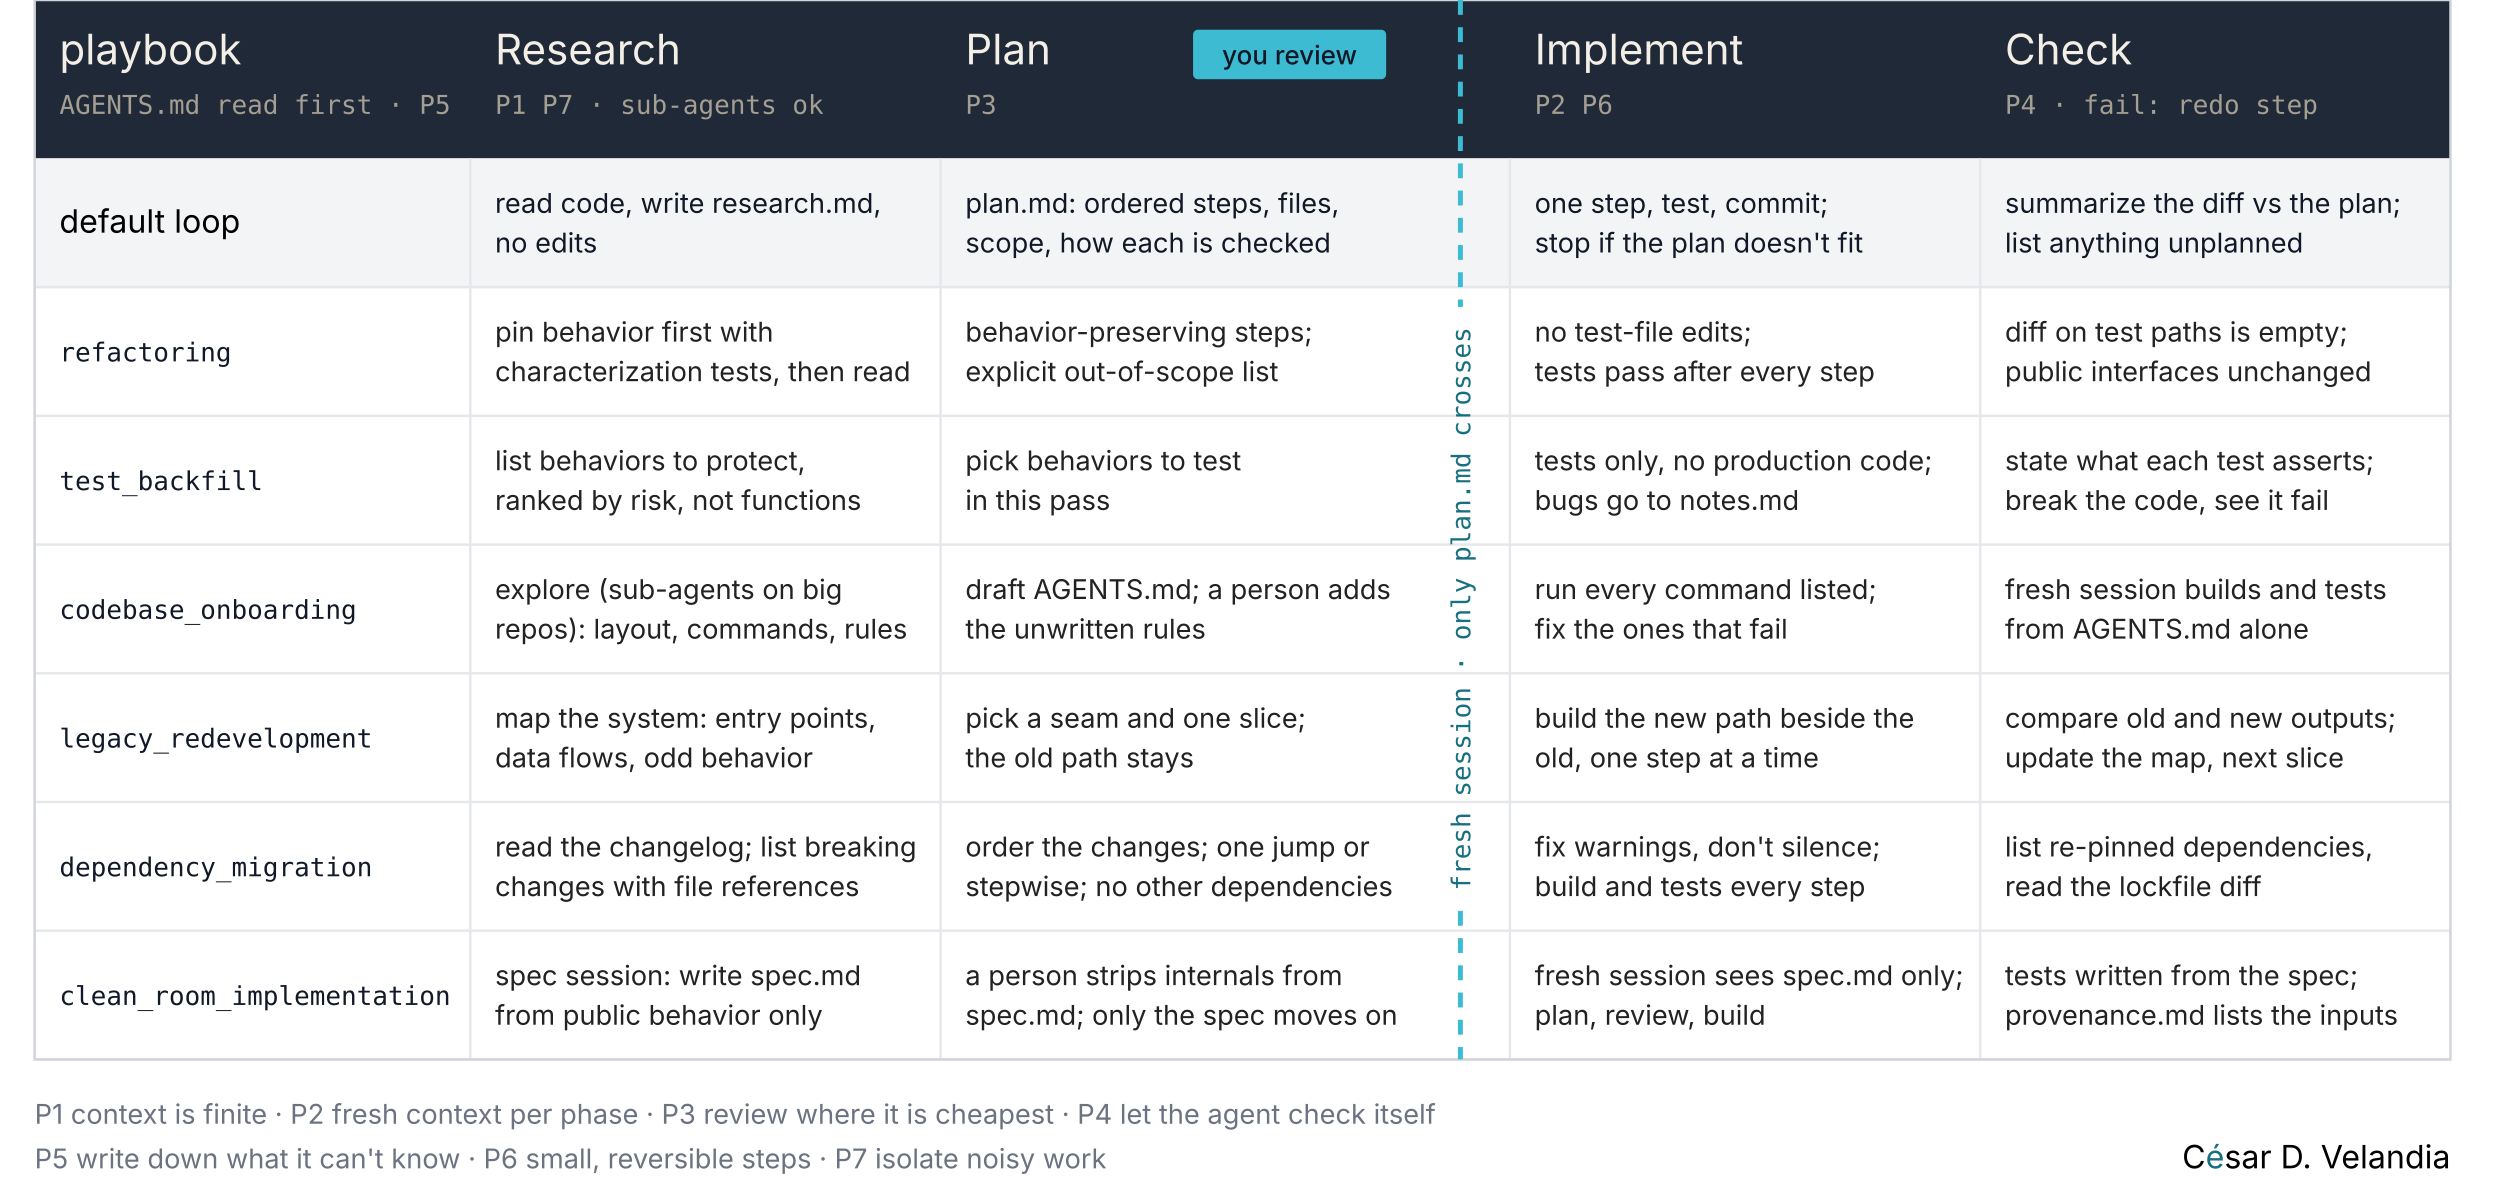
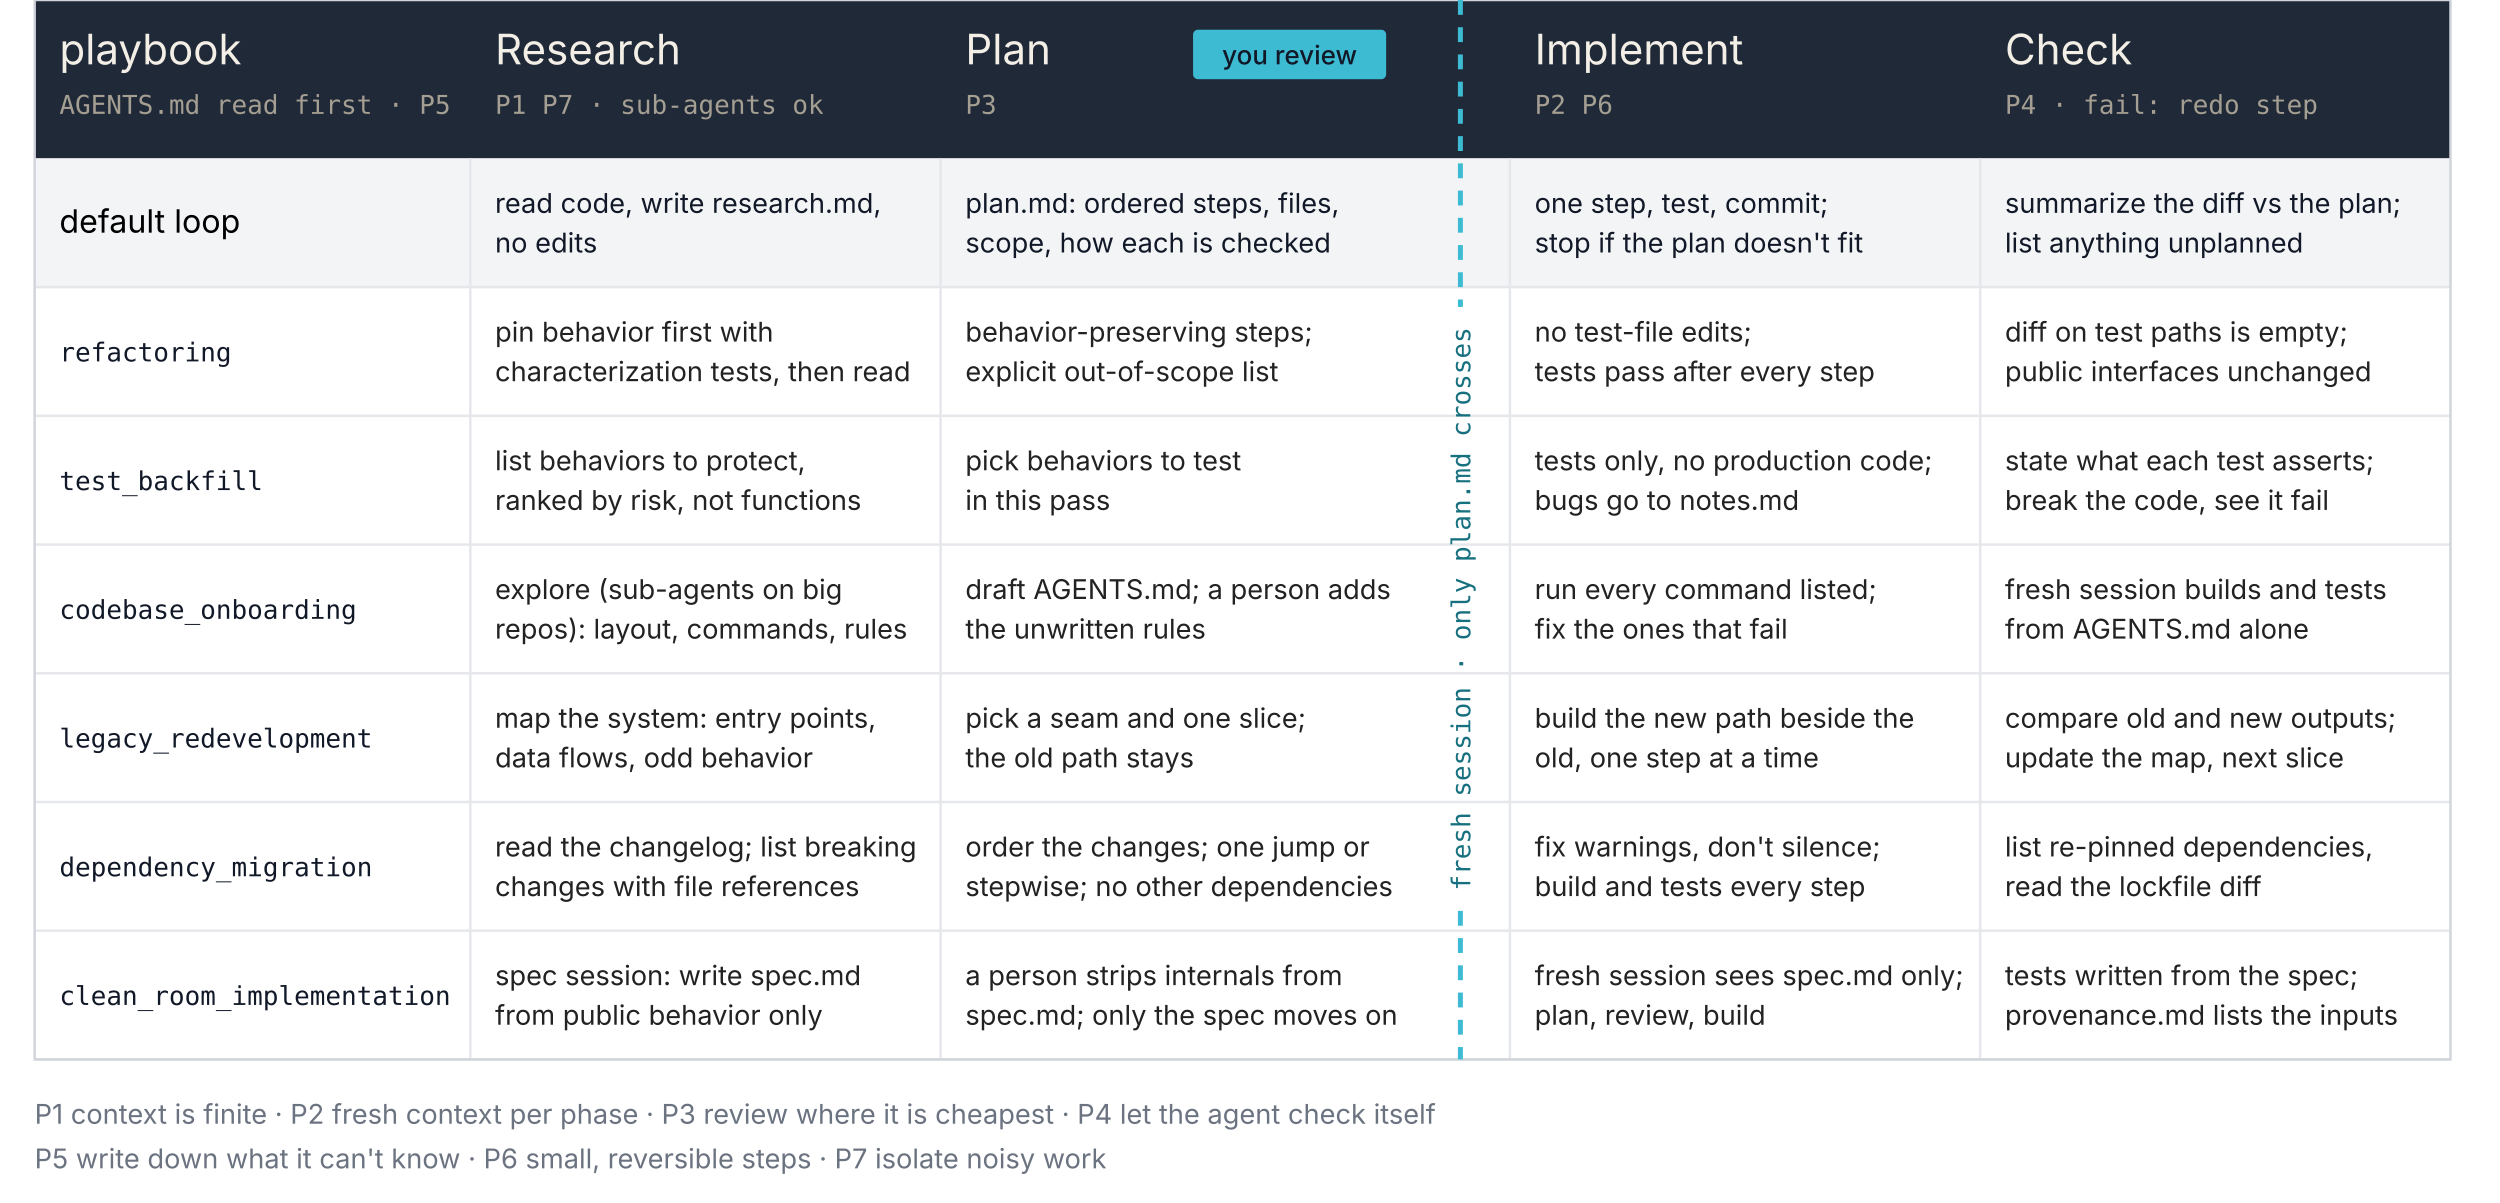
<svg xmlns="http://www.w3.org/2000/svg" viewBox="0 0 1010 486" width="1010" height="486" role="img" aria-labelledby="t d">
  <style>
    .bg{fill:#ffffff}.hd{fill:#1f2937}.row0{fill:#f3f4f6}
    .hl{stroke:#e5e7eb;stroke-width:1}.vl{stroke:#e5e7eb;stroke-width:1}.frame{fill:none;stroke:#d1d5db;stroke-width:1}
    .hn{font:400 17px "Alata","Inter","Helvetica Neue",Arial,sans-serif;fill:#f3eee6}
    .hm{font:400 10.5px "JetBrains Mono",ui-monospace,Menlo,Consolas,monospace;fill:#a59e92}
    .rl{font:400 10.5px "JetBrains Mono",ui-monospace,Menlo,Consolas,monospace;fill:#111827}
    .rl0{font:400 13px "Alata","Inter","Helvetica Neue",Arial,sans-serif;fill:#000000}
    .c{font:400 11px "Inter","Helvetica Neue",Arial,sans-serif;fill:#222222}
    .c0{font:400 11px "Inter","Helvetica Neue",Arial,sans-serif;fill:#111827}
    .ft{font:400 11px "Inter","Helvetica Neue",Arial,sans-serif;fill:#6b7280}
    .bnd{stroke:#3dbbd2;stroke-width:2;stroke-dasharray:6 5;fill:none}
    .bt{font:500 10.5px "JetBrains Mono",ui-monospace,Menlo,Consolas,monospace;fill:#17707f}
    .badge{fill:#3dbbd2}.bdt{font:500 10.5px "Inter","Helvetica Neue",Arial,sans-serif;fill:#111827}
    .sig{font:400 13px "Alata","Inter","Helvetica Neue",Arial,sans-serif;fill:#000000}.acc{fill:#17707f}
    @media (prefers-color-scheme: dark){
      .bg{fill:#262421}.hd{fill:#1d1b19}.row0{fill:#302d29}
      .hl,.vl{stroke:#45413b}.frame{stroke:#45413b}
      .rl,.c0{fill:#e6e0d6}.rl0,.sig{fill:#f3eee6}.c{fill:#ddd6ca}.ft{fill:#a59e92}
      .bnd{stroke:#56c8dd}.bt{fill:#56c8dd}.badge{fill:#56c8dd}.bdt{fill:#262421}.acc{fill:#56c8dd}
    }
</style>
  <rect class="bg" width="1010" height="486" />
  <rect class="hd" x="14" y="0" width="976" height="64" />
  <text class="hn" x="24" y="26">playbook</text>
  <text class="hm" x="24" y="46">AGENTS.md read first · P5</text>
  <text class="hn" x="200" y="26">Research</text>
  <text class="hm" x="200" y="46">P1 P7 · sub-agents ok</text>
  <text class="hn" x="390" y="26">Plan</text>
  <text class="hm" x="390" y="46">P3</text>
  <rect class="badge" x="482" y="12" width="78" height="20" rx="2" />
  <text class="bdt" x="521" y="26" text-anchor="middle">you review</text>
  <text class="hn" x="620" y="26">Implement</text>
  <text class="hm" x="620" y="46">P2 P6</text>
  <text class="hn" x="810" y="26">Check</text>
  <text class="hm" x="810" y="46">P4 · fail: redo step</text>
  <rect class="row0" x="14" y="64" width="976" height="52" />
  <line class="hl" x1="14" y1="116" x2="990" y2="116" />
  <text class="rl0" x="24" y="94.0">default loop</text>
  <text class="c0" x="200" y="86">read code, write research.md,</text>
  <text class="c0" x="200" y="102">no edits</text>
  <text class="c0" x="390" y="86">plan.md: ordered steps, files,</text>
  <text class="c0" x="390" y="102">scope, how each is checked</text>
  <text class="c0" x="620" y="86">one step, test, commit;</text>
  <text class="c0" x="620" y="102">stop if the plan doesn't fit</text>
  <text class="c0" x="810" y="86">summarize the diff vs the plan;</text>
  <text class="c0" x="810" y="102">list anything unplanned</text>
  <line class="hl" x1="14" y1="168" x2="990" y2="168" />
  <text class="rl" x="24" y="146.0">refactoring</text>
  <text class="c" x="200" y="138">pin behavior first with</text>
  <text class="c" x="200" y="154">characterization tests, then read</text>
  <text class="c" x="390" y="138">behavior-preserving steps;</text>
  <text class="c" x="390" y="154">explicit out-of-scope list</text>
  <text class="c" x="620" y="138">no test-file edits;</text>
  <text class="c" x="620" y="154">tests pass after every step</text>
  <text class="c" x="810" y="138">diff on test paths is empty;</text>
  <text class="c" x="810" y="154">public interfaces unchanged</text>
  <line class="hl" x1="14" y1="220" x2="990" y2="220" />
  <text class="rl" x="24" y="198.0">test_backfill</text>
  <text class="c" x="200" y="190">list behaviors to protect,</text>
  <text class="c" x="200" y="206">ranked by risk, not functions</text>
  <text class="c" x="390" y="190">pick behaviors to test</text>
  <text class="c" x="390" y="206">in this pass</text>
  <text class="c" x="620" y="190">tests only, no production code;</text>
  <text class="c" x="620" y="206">bugs go to notes.md</text>
  <text class="c" x="810" y="190">state what each test asserts;</text>
  <text class="c" x="810" y="206">break the code, see it fail</text>
  <line class="hl" x1="14" y1="272" x2="990" y2="272" />
  <text class="rl" x="24" y="250.0">codebase_onboarding</text>
  <text class="c" x="200" y="242">explore (sub-agents on big</text>
  <text class="c" x="200" y="258">repos): layout, commands, rules</text>
  <text class="c" x="390" y="242">draft AGENTS.md; a person adds</text>
  <text class="c" x="390" y="258">the unwritten rules</text>
  <text class="c" x="620" y="242">run every command listed;</text>
  <text class="c" x="620" y="258">fix the ones that fail</text>
  <text class="c" x="810" y="242">fresh session builds and tests</text>
  <text class="c" x="810" y="258">from AGENTS.md alone</text>
  <line class="hl" x1="14" y1="324" x2="990" y2="324" />
  <text class="rl" x="24" y="302.0">legacy_redevelopment</text>
  <text class="c" x="200" y="294">map the system: entry points,</text>
  <text class="c" x="200" y="310">data flows, odd behavior</text>
  <text class="c" x="390" y="294">pick a seam and one slice;</text>
  <text class="c" x="390" y="310">the old path stays</text>
  <text class="c" x="620" y="294">build the new path beside the</text>
  <text class="c" x="620" y="310">old, one step at a time</text>
  <text class="c" x="810" y="294">compare old and new outputs;</text>
  <text class="c" x="810" y="310">update the map, next slice</text>
  <line class="hl" x1="14" y1="376" x2="990" y2="376" />
  <text class="rl" x="24" y="354.0">dependency_migration</text>
  <text class="c" x="200" y="346">read the changelog; list breaking</text>
  <text class="c" x="200" y="362">changes with file references</text>
  <text class="c" x="390" y="346">order the changes; one jump or</text>
  <text class="c" x="390" y="362">stepwise; no other dependencies</text>
  <text class="c" x="620" y="346">fix warnings, don't silence;</text>
  <text class="c" x="620" y="362">build and tests every step</text>
  <text class="c" x="810" y="346">list re-pinned dependencies,</text>
  <text class="c" x="810" y="362">read the lockfile diff</text>
  <line class="hl" x1="14" y1="428" x2="990" y2="428" />
  <text class="rl" x="24" y="406.0">clean_room_implementation</text>
  <text class="c" x="200" y="398">spec session: write spec.md</text>
  <text class="c" x="200" y="414">from public behavior only</text>
  <text class="c" x="390" y="398">a person strips internals from</text>
  <text class="c" x="390" y="414">spec.md; only the spec moves on</text>
  <text class="c" x="620" y="398">fresh session sees spec.md only;</text>
  <text class="c" x="620" y="414">plan, review, build</text>
  <text class="c" x="810" y="398">tests written from the spec;</text>
  <text class="c" x="810" y="414">provenance.md lists the inputs</text>
  <line class="vl" x1="190" y1="64" x2="190" y2="428" />
  <line class="vl" x1="380" y1="64" x2="380" y2="428" />
  <line class="vl" x1="610" y1="64" x2="610" y2="428" />
  <line class="vl" x1="800" y1="64" x2="800" y2="428" />
  <rect class="frame" x="14" y="0" width="976" height="428" />
  <line class="bnd" x1="590" y1="0" x2="590" y2="124.0" />
  <line class="bnd" x1="590" y1="368.0" x2="590" y2="428" />
  <text class="bt" x="590" y="246.0" text-anchor="middle" transform="rotate(-90 590 246.0)" dy="4">fresh session · only plan.md crosses</text>
  <text class="ft" x="14" y="454">P1 context is finite · P2 fresh context per phase · P3 review where it is cheapest · P4 let the agent check itself</text>
  <text class="ft" x="14" y="472">P5 write down what it can't know · P6 small, reversible steps · P7 isolate noisy work</text>
-   <text class="sig" x="990" y="472" text-anchor="end">C<tspan class="acc">é</tspan>sar D. Velandia</text>
</svg>
